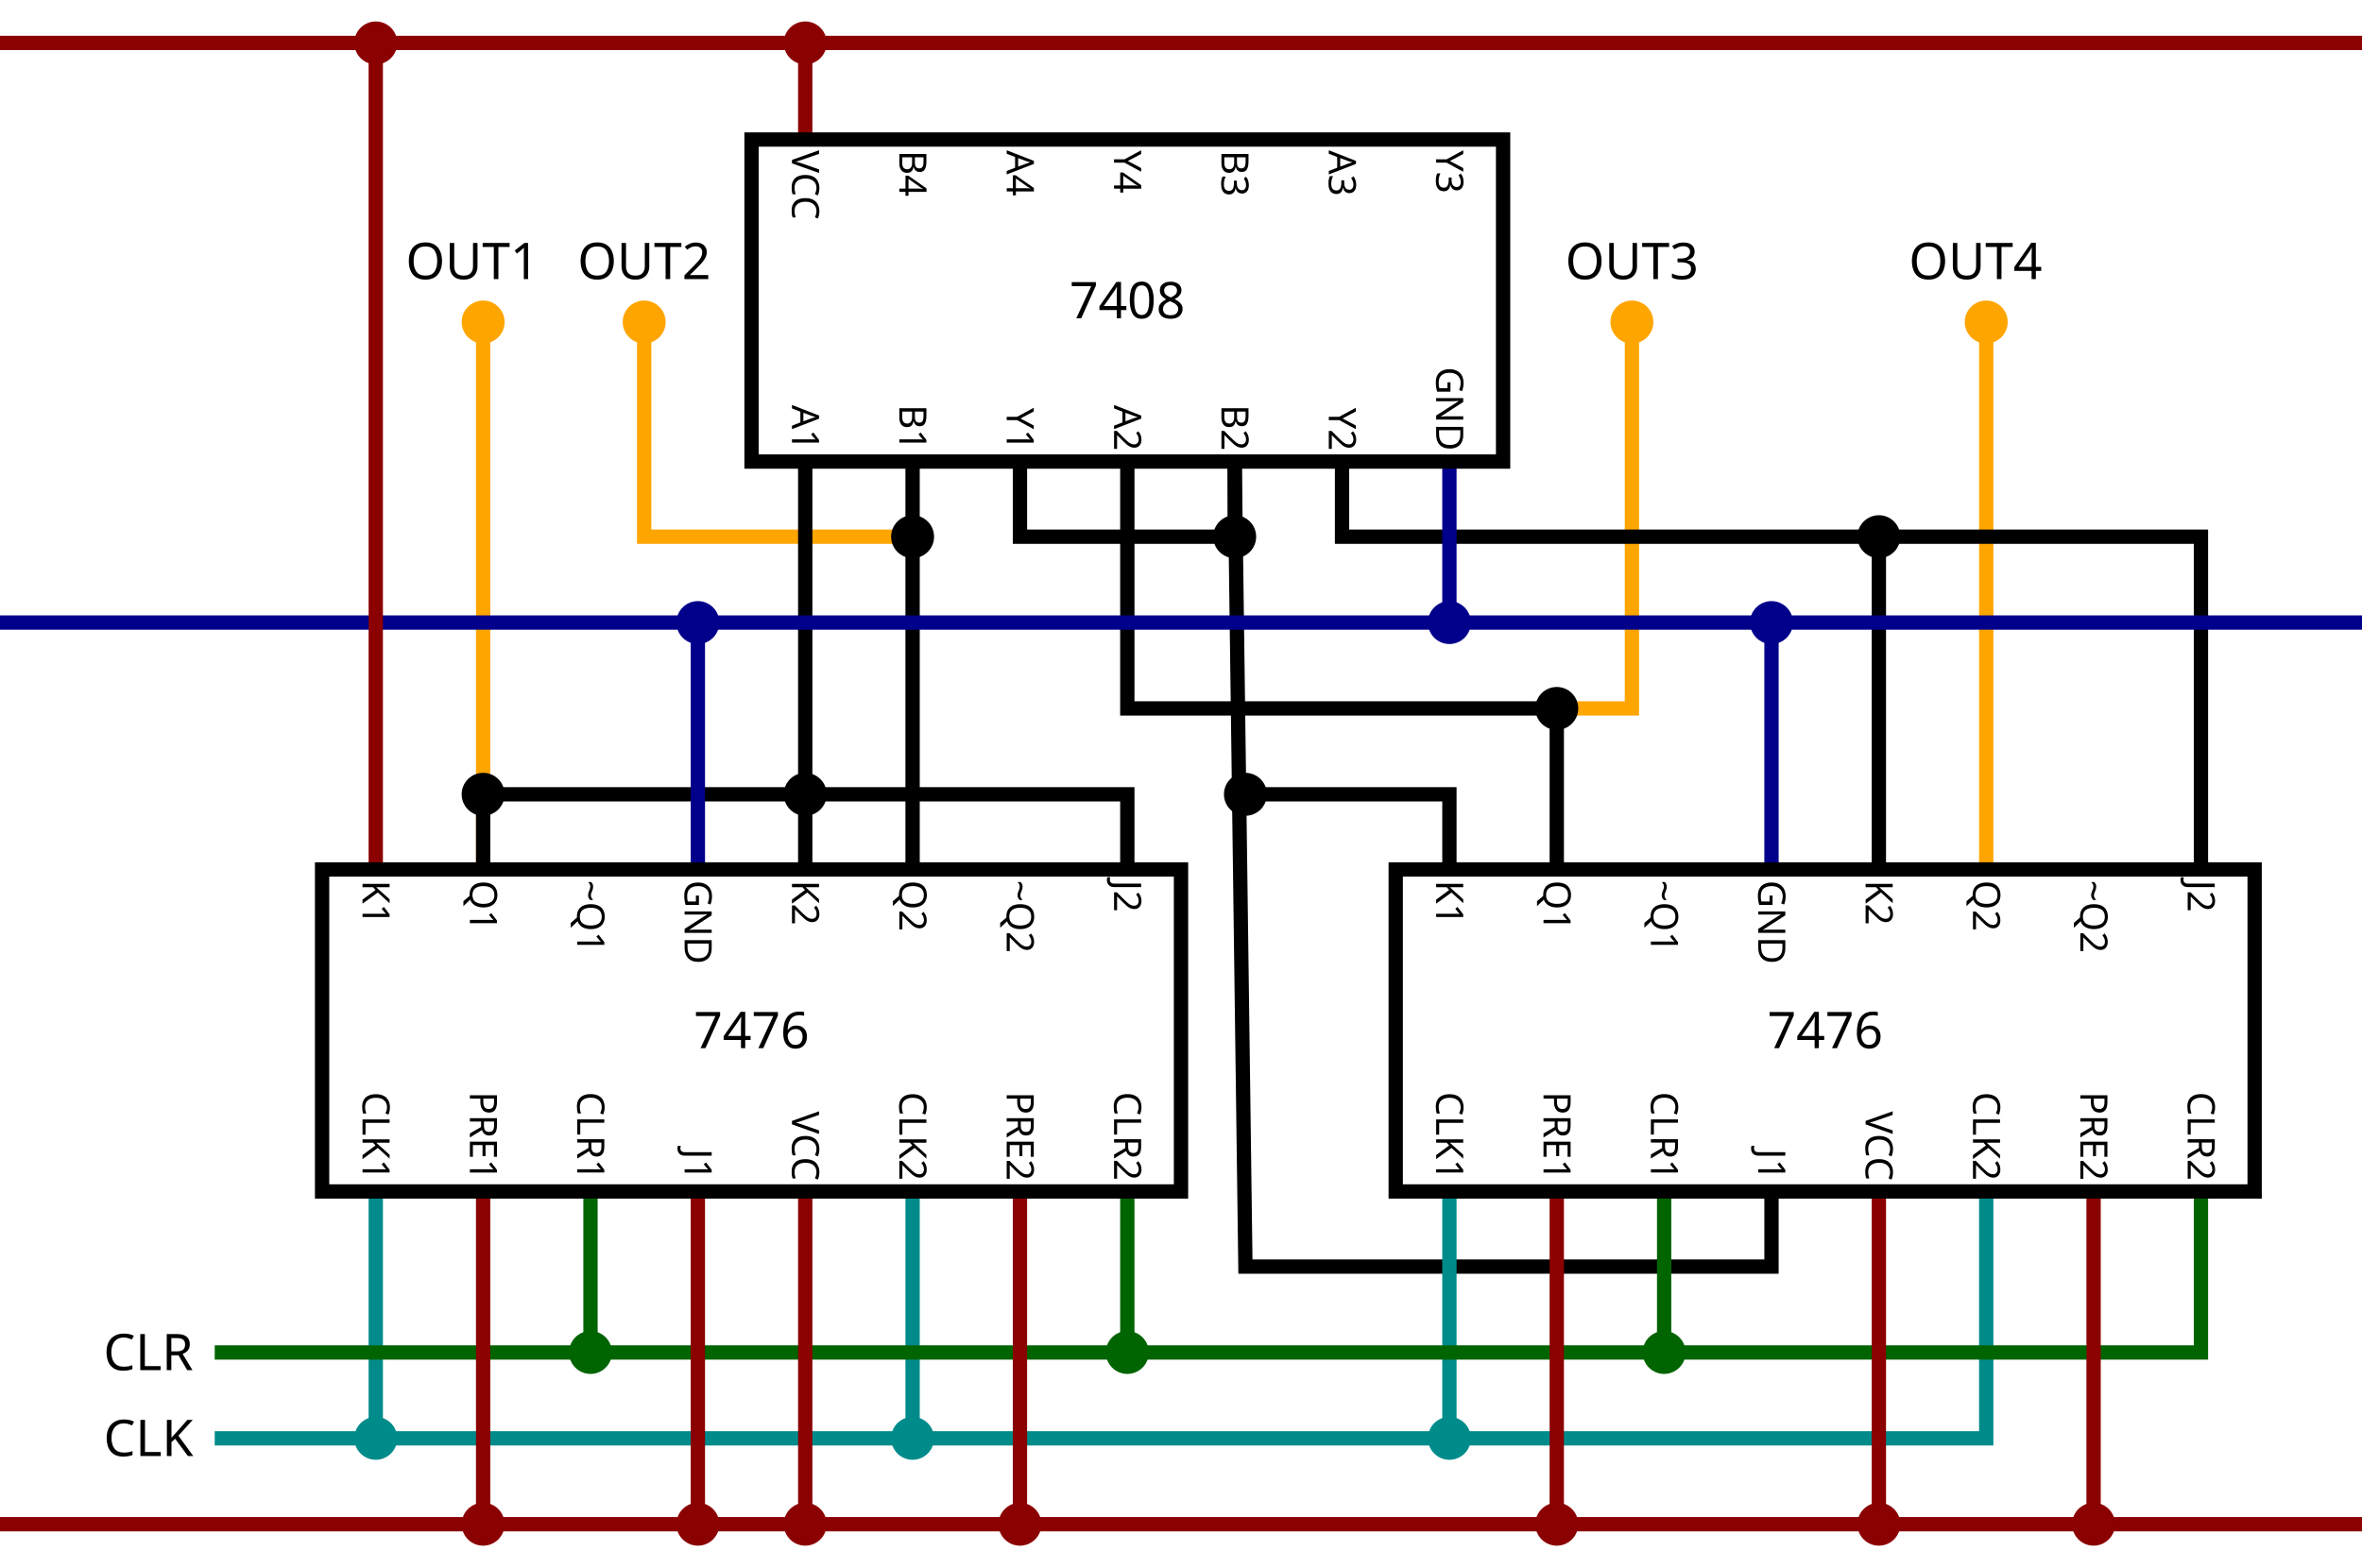
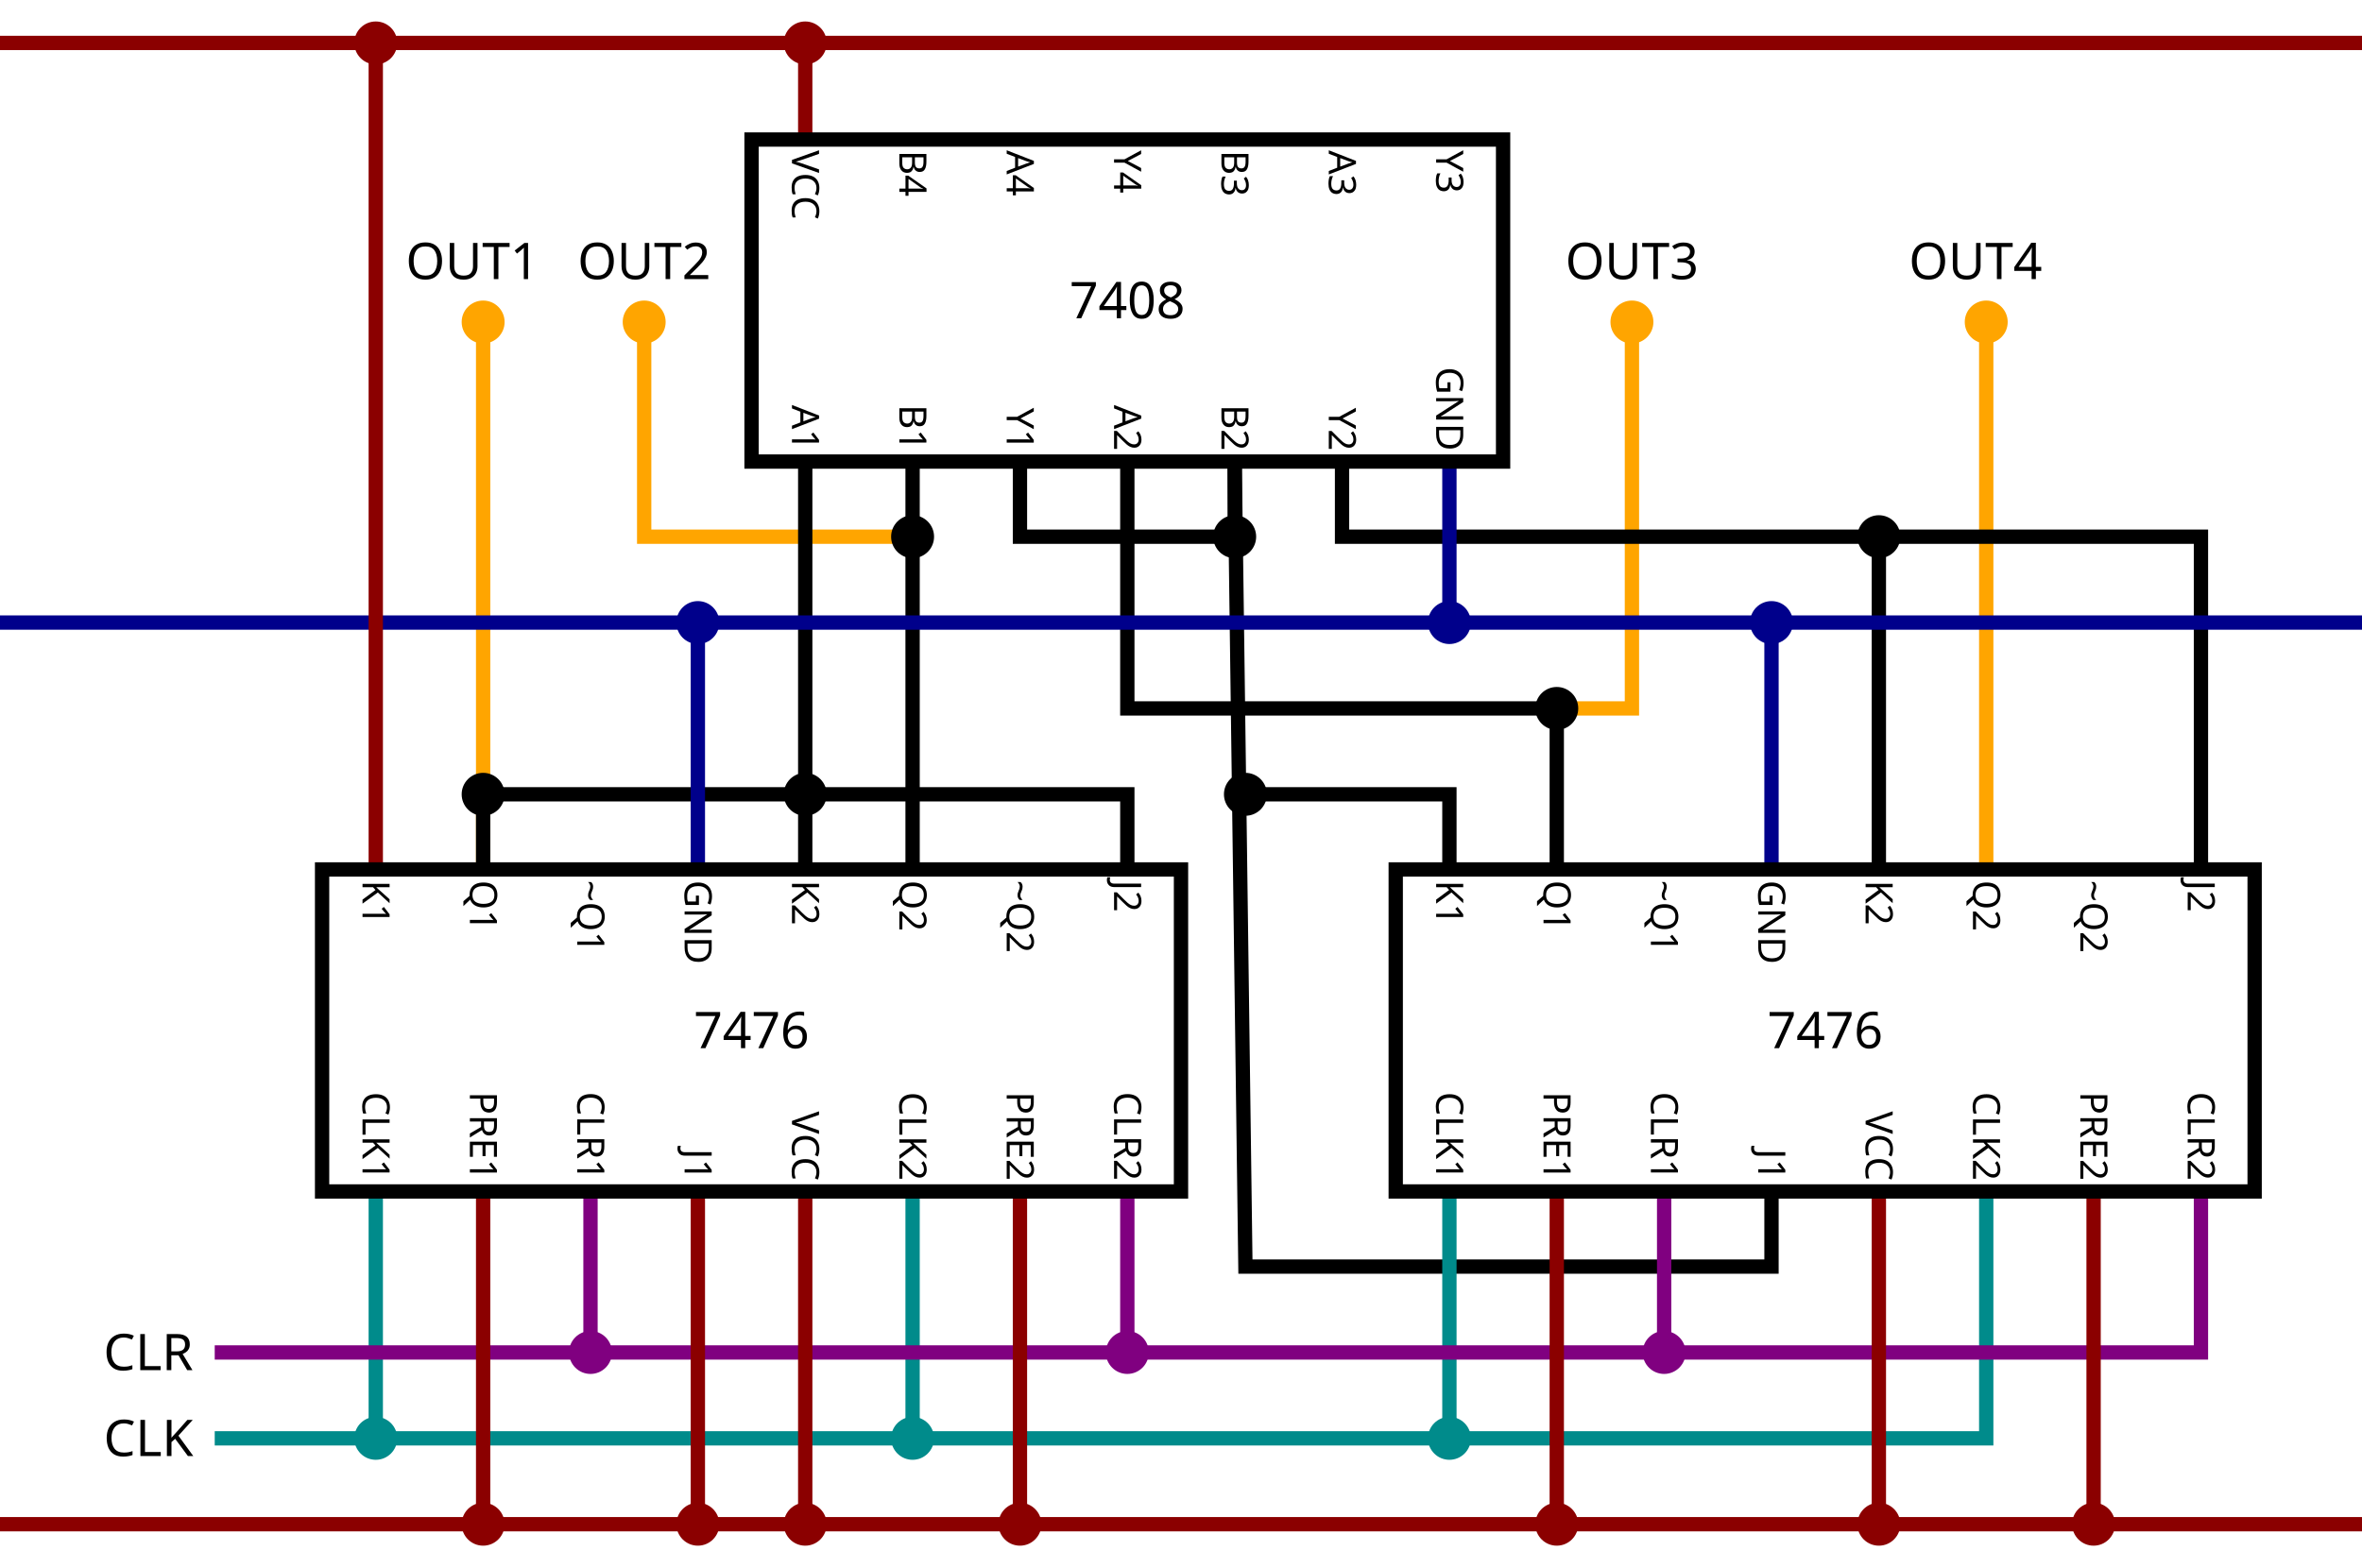
<svg xmlns="http://www.w3.org/2000/svg" xmlns:xlink="http://www.w3.org/1999/xlink" version="1.2" width="330mm" height="219mm" viewBox="0 0 330 219" stroke="none" fill="#000000" stroke-width="0.3" font-size="3.88">
-   <g stroke-width="2" stroke="#000000" id="img-3a02913d-1">
-     <g stroke-width="0" font-family="Helvetica-Bold" font-size="7.06" id="img-3a02913d-2">
+   <g stroke-width="2" stroke="#000000" id="img-a1551e5e-1">
+     <g stroke-width="0" font-family="Helvetica-Bold" font-size="7.06" id="img-a1551e5e-2">
      <text x="276" y="39" text-anchor="middle">OUT4</text>
      <text x="228" y="39" text-anchor="middle">OUT3</text>
      <text x="90" y="39" text-anchor="middle">OUT2</text>
      <text x="66" y="39" text-anchor="middle">OUT1</text>
      <text x="27" y="201" text-anchor="end" dy="0.35em">CLK</text>
      <text x="27" y="189" text-anchor="end" dy="0.35em">CLR</text>
    </g>
-     <g stroke="#FFA500" id="img-3a02913d-3">
+     <g stroke="#FFA500" id="img-a1551e5e-3">
      <path fill="none" d="M277.5,121.5 L 277.5 45" />
      <path fill="none" d="M217.5,99 L 228 99 228 45" />
      <path fill="none" d="M127.5,75 L 90 75 90 45" />
      <path fill="none" d="M67.5,121.5 L 67.5 45" />
-       <g stroke-width="0" fill="#000000" id="img-3a02913d-4">
-         <use xlink:href="#img-3a02913d-5" x="67.5" y="111" />
-         <use xlink:href="#img-3a02913d-6" x="217.5" y="99" />
-         <use xlink:href="#img-3a02913d-7" x="127.5" y="75" />
-       </g>
-       <g stroke-width="0" fill="#FFA500" id="img-3a02913d-8">
-         <use xlink:href="#img-3a02913d-9" x="277.5" y="45" />
-         <use xlink:href="#img-3a02913d-10" x="228" y="45" />
-         <use xlink:href="#img-3a02913d-11" x="90" y="45" />
-         <use xlink:href="#img-3a02913d-12" x="67.5" y="45" />
-       </g>
-     </g>
-     <g stroke="#000000" id="img-3a02913d-13">
+       <g stroke-width="0" fill="#000000" id="img-a1551e5e-4">
+         <use xlink:href="#img-a1551e5e-5" x="67.5" y="111" />
+         <use xlink:href="#img-a1551e5e-6" x="217.5" y="99" />
+         <use xlink:href="#img-a1551e5e-7" x="127.5" y="75" />
+       </g>
+       <g stroke-width="0" fill="#FFA500" id="img-a1551e5e-8">
+         <use xlink:href="#img-a1551e5e-9" x="277.5" y="45" />
+         <use xlink:href="#img-a1551e5e-10" x="228" y="45" />
+         <use xlink:href="#img-a1551e5e-11" x="90" y="45" />
+         <use xlink:href="#img-a1551e5e-12" x="67.5" y="45" />
+       </g>
+     </g>
+     <g stroke="#000000" id="img-a1551e5e-13">
      <path fill="none" d="M262.5,121.5 L 262.5 75" />
      <path fill="none" d="M187.5,64.5 L 187.5 75 307.5 75 307.5 121.5" />
      <path fill="none" d="M157.5,64.5 L 157.5 99 217.5 99 217.5 121.5" />
-       <g stroke-width="0" fill="#000000" id="img-3a02913d-14">
-         <use xlink:href="#img-3a02913d-15" x="262.5" y="75" />
-       </g>
-     </g>
-     <g stroke="#000000" id="img-3a02913d-16">
+       <g stroke-width="0" fill="#000000" id="img-a1551e5e-14">
+         <use xlink:href="#img-a1551e5e-15" x="262.5" y="75" />
+       </g>
+     </g>
+     <g stroke="#000000" id="img-a1551e5e-16">
      <path fill="none" d="M174,111 L 202.5 111 202.5 121.5" />
      <path fill="none" d="M172.5,64.5 L 174 177 247.5 177 247.5 166.5" />
      <path fill="none" d="M142.5,64.5 L 142.5 75 172.5 75 172.5 64.5" />
-       <g stroke-width="0" fill="#000000" id="img-3a02913d-17">
-         <use xlink:href="#img-3a02913d-18" x="174" y="111" />
-         <use xlink:href="#img-3a02913d-19" x="172.5" y="75" />
-       </g>
-     </g>
-     <g stroke="#000000" id="img-3a02913d-20">
+       <g stroke-width="0" fill="#000000" id="img-a1551e5e-17">
+         <use xlink:href="#img-a1551e5e-18" x="174" y="111" />
+         <use xlink:href="#img-a1551e5e-19" x="172.5" y="75" />
+       </g>
+     </g>
+     <g stroke="#000000" id="img-a1551e5e-20">
      <path fill="none" d="M127.5,121.5 L 127.5 64.5" />
      <path fill="none" d="M112.5,121.5 L 112.5 64.5" />
      <path fill="none" d="M67.5,121.5 L 67.5 111 157.5 111 157.5 121.5" />
-       <g stroke-width="0" fill="#000000" id="img-3a02913d-21">
-         <use xlink:href="#img-3a02913d-22" x="112.5" y="111" />
-       </g>
-     </g>
-     <g stroke="#008B8B" id="img-3a02913d-23">
+       <g stroke-width="0" fill="#000000" id="img-a1551e5e-21">
+         <use xlink:href="#img-a1551e5e-22" x="112.5" y="111" />
+       </g>
+     </g>
+     <g stroke="#008B8B" id="img-a1551e5e-23">
      <path fill="none" d="M277.5,166.5 L 277.5 201 30 201" />
      <path fill="none" d="M202.5,166.5 L 202.5 201" />
      <path fill="none" d="M127.5,166.5 L 127.5 201" />
      <path fill="none" d="M52.5,166.5 L 52.5 201" />
-       <g stroke-width="0" fill="#008B8B" id="img-3a02913d-24">
-         <use xlink:href="#img-3a02913d-25" x="202.5" y="201" />
-         <use xlink:href="#img-3a02913d-26" x="127.5" y="201" />
-         <use xlink:href="#img-3a02913d-27" x="52.5" y="201" />
-       </g>
-     </g>
-     <g stroke="#006400" id="img-3a02913d-28">
+       <g stroke-width="0" fill="#008B8B" id="img-a1551e5e-24">
+         <use xlink:href="#img-a1551e5e-25" x="202.5" y="201" />
+         <use xlink:href="#img-a1551e5e-26" x="127.5" y="201" />
+         <use xlink:href="#img-a1551e5e-27" x="52.5" y="201" />
+       </g>
+     </g>
+     <g stroke="#800080" id="img-a1551e5e-28">
      <path fill="none" d="M307.5,166.5 L 307.5 189 30 189" />
      <path fill="none" d="M232.5,166.5 L 232.5 189" />
      <path fill="none" d="M157.5,166.5 L 157.5 189" />
      <path fill="none" d="M82.5,166.5 L 82.5 189" />
-       <g stroke-width="0" fill="#006400" id="img-3a02913d-29">
-         <use xlink:href="#img-3a02913d-30" x="232.5" y="189" />
-         <use xlink:href="#img-3a02913d-31" x="157.5" y="189" />
-         <use xlink:href="#img-3a02913d-32" x="82.5" y="189" />
-       </g>
-     </g>
-     <g stroke="#00008B" id="img-3a02913d-33">
+       <g stroke-width="0" fill="#800080" id="img-a1551e5e-29">
+         <use xlink:href="#img-a1551e5e-30" x="232.5" y="189" />
+         <use xlink:href="#img-a1551e5e-31" x="157.5" y="189" />
+         <use xlink:href="#img-a1551e5e-32" x="82.5" y="189" />
+       </g>
+     </g>
+     <g stroke="#00008B" id="img-a1551e5e-33">
      <path fill="none" d="M202.5,64.5 L 202.5 87" />
      <path fill="none" d="M247.5,121.5 L 247.5 87" />
      <path fill="none" d="M97.5,121.5 L 97.5 87" />
      <path fill="none" d="M0,87 L 330 87" />
-       <g stroke-width="0" fill="#00008B" id="img-3a02913d-34">
-         <use xlink:href="#img-3a02913d-35" x="202.5" y="87" />
-         <use xlink:href="#img-3a02913d-36" x="247.5" y="87" />
-         <use xlink:href="#img-3a02913d-37" x="97.5" y="87" />
-       </g>
-     </g>
-     <g stroke="#8B0000" id="img-3a02913d-38">
+       <g stroke-width="0" fill="#00008B" id="img-a1551e5e-34">
+         <use xlink:href="#img-a1551e5e-35" x="202.5" y="87" />
+         <use xlink:href="#img-a1551e5e-36" x="247.5" y="87" />
+         <use xlink:href="#img-a1551e5e-37" x="97.5" y="87" />
+       </g>
+     </g>
+     <g stroke="#8B0000" id="img-a1551e5e-38">
      <path fill="none" d="M52.5,121.5 L 52.5 6" />
      <path fill="none" d="M97.5,166.5 L 97.5 213" />
      <path fill="none" d="M292.5,166.5 L 292.5 213" />
      <path fill="none" d="M217.5,166.5 L 217.5 213" />
      <path fill="none" d="M142.5,166.5 L 142.5 213" />
      <path fill="none" d="M67.5,166.5 L 67.5 213" />
      <path fill="none" d="M112.5,166.5 L 112.5 213" />
      <path fill="none" d="M262.5,166.5 L 262.5 213" />
      <path fill="none" d="M0,213 L 330 213" />
      <path fill="none" d="M112.5,19.5 L 112.5 6" />
      <path fill="none" d="M0,6 L 330 6" />
-       <g stroke-width="0" fill="#8B0000" id="img-3a02913d-39">
-         <use xlink:href="#img-3a02913d-40" x="52.5" y="6" />
-         <use xlink:href="#img-3a02913d-41" x="97.5" y="213" />
-         <use xlink:href="#img-3a02913d-42" x="292.5" y="213" />
-         <use xlink:href="#img-3a02913d-43" x="217.5" y="213" />
-         <use xlink:href="#img-3a02913d-44" x="142.5" y="213" />
-         <use xlink:href="#img-3a02913d-45" x="67.5" y="213" />
-         <use xlink:href="#img-3a02913d-46" x="112.5" y="6" />
-         <use xlink:href="#img-3a02913d-47" x="262.5" y="213" />
-         <use xlink:href="#img-3a02913d-48" x="112.5" y="213" />
-       </g>
-     </g>
-     <g fill="#000000" fill-opacity="0.000" id="img-3a02913d-49">
+       <g stroke-width="0" fill="#8B0000" id="img-a1551e5e-39">
+         <use xlink:href="#img-a1551e5e-40" x="52.5" y="6" />
+         <use xlink:href="#img-a1551e5e-41" x="97.5" y="213" />
+         <use xlink:href="#img-a1551e5e-42" x="292.5" y="213" />
+         <use xlink:href="#img-a1551e5e-43" x="217.5" y="213" />
+         <use xlink:href="#img-a1551e5e-44" x="142.5" y="213" />
+         <use xlink:href="#img-a1551e5e-45" x="67.5" y="213" />
+         <use xlink:href="#img-a1551e5e-46" x="112.5" y="6" />
+         <use xlink:href="#img-a1551e5e-47" x="262.5" y="213" />
+         <use xlink:href="#img-a1551e5e-48" x="112.5" y="213" />
+       </g>
+     </g>
+     <g fill="#000000" fill-opacity="0.000" id="img-a1551e5e-49">
      <rect x="105" y="19.5" width="105" height="45" />
    </g>
-     <g fill="#000000" font-family="Helvetica-Bold" font-size="7.06" stroke-width="0" id="img-3a02913d-50">
+     <g fill="#000000" font-family="Helvetica-Bold" font-size="7.06" stroke-width="0" id="img-a1551e5e-50">
      <text x="157.5" y="42" text-anchor="middle" dy="0.35em">7408</text>
    </g>
-     <g fill="#000000" font-family="Helvetica-Bold" font-size="5.29" stroke-width="0" id="img-3a02913d-51">
+     <g fill="#000000" font-family="Helvetica-Bold" font-size="5.29" stroke-width="0" id="img-a1551e5e-51">
      <text x="202.5" y="63" text-anchor="end" dy="0.35em" transform="rotate(90, 202.5, 63)">GND</text>
      <text x="187.5" y="63" text-anchor="end" dy="0.35em" transform="rotate(90, 187.5, 63)">Y2</text>
      <text x="172.5" y="63" text-anchor="end" dy="0.35em" transform="rotate(90, 172.5, 63)">B2</text>
      <text x="157.5" y="63" text-anchor="end" dy="0.35em" transform="rotate(90, 157.5, 63)">A2</text>
      <text x="142.5" y="63" text-anchor="end" dy="0.35em" transform="rotate(90, 142.5, 63)">Y1</text>
      <text x="127.5" y="63" text-anchor="end" dy="0.35em" transform="rotate(90, 127.5, 63)">B1</text>
      <text x="112.5" y="63" text-anchor="end" dy="0.35em" transform="rotate(90, 112.5, 63)">A1</text>
      <text x="202.5" y="21" dy="0.35em" transform="rotate(90, 202.5, 21)">Y3</text>
      <text x="187.5" y="21" dy="0.35em" transform="rotate(90, 187.5, 21)">A3</text>
      <text x="172.5" y="21" dy="0.35em" transform="rotate(90, 172.5, 21)">B3</text>
      <text x="157.5" y="21" dy="0.35em" transform="rotate(90, 157.5, 21)">Y4</text>
      <text x="142.5" y="21" dy="0.35em" transform="rotate(90, 142.5, 21)">A4</text>
      <text x="127.5" y="21" dy="0.35em" transform="rotate(90, 127.5, 21)">B4</text>
      <text x="112.5" y="21" dy="0.35em" transform="rotate(90, 112.5, 21)">VCC</text>
    </g>
-     <g fill="#000000" fill-opacity="0.000" id="img-3a02913d-52">
+     <g fill="#000000" fill-opacity="0.000" id="img-a1551e5e-52">
      <rect x="195" y="121.5" width="120" height="45" />
    </g>
-     <g fill="#000000" font-family="Helvetica-Bold" font-size="7.06" stroke-width="0" id="img-3a02913d-53">
+     <g fill="#000000" font-family="Helvetica-Bold" font-size="7.06" stroke-width="0" id="img-a1551e5e-53">
      <text x="255" y="144" text-anchor="middle" dy="0.35em">7476</text>
    </g>
-     <g fill="#000000" font-family="Helvetica-Bold" font-size="5.29" stroke-width="0" id="img-3a02913d-54">
+     <g fill="#000000" font-family="Helvetica-Bold" font-size="5.29" stroke-width="0" id="img-a1551e5e-54">
      <text x="307.5" y="165" text-anchor="end" dy="0.35em" transform="rotate(90, 307.5, 165)">CLR2</text>
      <text x="292.5" y="165" text-anchor="end" dy="0.35em" transform="rotate(90, 292.5, 165)">PRE2</text>
      <text x="277.5" y="165" text-anchor="end" dy="0.35em" transform="rotate(90, 277.5, 165)">CLK2</text>
      <text x="262.5" y="165" text-anchor="end" dy="0.35em" transform="rotate(90, 262.5, 165)">VCC</text>
      <text x="247.5" y="165" text-anchor="end" dy="0.35em" transform="rotate(90, 247.5, 165)">J1</text>
      <text x="232.5" y="165" text-anchor="end" dy="0.35em" transform="rotate(90, 232.5, 165)">CLR1</text>
      <text x="217.5" y="165" text-anchor="end" dy="0.35em" transform="rotate(90, 217.5, 165)">PRE1</text>
      <text x="202.5" y="165" text-anchor="end" dy="0.35em" transform="rotate(90, 202.5, 165)">CLK1</text>
      <text x="307.5" y="123" dy="0.35em" transform="rotate(90, 307.5, 123)">J2</text>
      <text x="292.5" y="123" dy="0.35em" transform="rotate(90, 292.5, 123)">~Q2</text>
      <text x="277.5" y="123" dy="0.35em" transform="rotate(90, 277.5, 123)">Q2</text>
      <text x="262.5" y="123" dy="0.35em" transform="rotate(90, 262.5, 123)">K2</text>
      <text x="247.5" y="123" dy="0.35em" transform="rotate(90, 247.5, 123)">GND</text>
      <text x="232.5" y="123" dy="0.35em" transform="rotate(90, 232.5, 123)">~Q1</text>
      <text x="217.5" y="123" dy="0.35em" transform="rotate(90, 217.5, 123)">Q1</text>
      <text x="202.5" y="123" dy="0.35em" transform="rotate(90, 202.5, 123)">K1</text>
    </g>
-     <g fill="#000000" fill-opacity="0.000" id="img-3a02913d-55">
+     <g fill="#000000" fill-opacity="0.000" id="img-a1551e5e-55">
      <rect x="45" y="121.5" width="120" height="45" />
    </g>
-     <g fill="#000000" font-family="Helvetica-Bold" font-size="7.06" stroke-width="0" id="img-3a02913d-56">
+     <g fill="#000000" font-family="Helvetica-Bold" font-size="7.06" stroke-width="0" id="img-a1551e5e-56">
      <text x="105" y="144" text-anchor="middle" dy="0.35em">7476</text>
    </g>
-     <g fill="#000000" font-family="Helvetica-Bold" font-size="5.29" stroke-width="0" id="img-3a02913d-57">
+     <g fill="#000000" font-family="Helvetica-Bold" font-size="5.29" stroke-width="0" id="img-a1551e5e-57">
      <text x="157.5" y="165" text-anchor="end" dy="0.35em" transform="rotate(90, 157.5, 165)">CLR2</text>
      <text x="142.5" y="165" text-anchor="end" dy="0.35em" transform="rotate(90, 142.5, 165)">PRE2</text>
      <text x="127.5" y="165" text-anchor="end" dy="0.35em" transform="rotate(90, 127.5, 165)">CLK2</text>
      <text x="112.5" y="165" text-anchor="end" dy="0.35em" transform="rotate(90, 112.5, 165)">VCC</text>
      <text x="97.5" y="165" text-anchor="end" dy="0.35em" transform="rotate(90, 97.5, 165)">J1</text>
      <text x="82.5" y="165" text-anchor="end" dy="0.35em" transform="rotate(90, 82.5, 165)">CLR1</text>
      <text x="67.5" y="165" text-anchor="end" dy="0.35em" transform="rotate(90, 67.5, 165)">PRE1</text>
      <text x="52.5" y="165" text-anchor="end" dy="0.35em" transform="rotate(90, 52.5, 165)">CLK1</text>
      <text x="157.5" y="123" dy="0.35em" transform="rotate(90, 157.5, 123)">J2</text>
      <text x="142.5" y="123" dy="0.35em" transform="rotate(90, 142.5, 123)">~Q2</text>
      <text x="127.5" y="123" dy="0.35em" transform="rotate(90, 127.5, 123)">Q2</text>
      <text x="112.5" y="123" dy="0.35em" transform="rotate(90, 112.5, 123)">K2</text>
      <text x="97.5" y="123" dy="0.35em" transform="rotate(90, 97.5, 123)">GND</text>
      <text x="82.5" y="123" dy="0.35em" transform="rotate(90, 82.5, 123)">~Q1</text>
      <text x="67.5" y="123" dy="0.35em" transform="rotate(90, 67.5, 123)">Q1</text>
      <text x="52.5" y="123" dy="0.35em" transform="rotate(90, 52.5, 123)">K1</text>
    </g>
  </g>
  <defs>
-     <g id="img-3a02913d-5">
-       <circle cx="0" cy="0" r="3" />
-     </g>
-     <g id="img-3a02913d-6">
-       <circle cx="0" cy="0" r="3" />
-     </g>
-     <g id="img-3a02913d-7">
-       <circle cx="0" cy="0" r="3" />
-     </g>
-     <g id="img-3a02913d-9">
-       <circle cx="0" cy="0" r="3" />
-     </g>
-     <g id="img-3a02913d-10">
-       <circle cx="0" cy="0" r="3" />
-     </g>
-     <g id="img-3a02913d-11">
-       <circle cx="0" cy="0" r="3" />
-     </g>
-     <g id="img-3a02913d-12">
-       <circle cx="0" cy="0" r="3" />
-     </g>
-     <g id="img-3a02913d-15">
-       <circle cx="0" cy="0" r="3" />
-     </g>
-     <g id="img-3a02913d-18">
-       <circle cx="0" cy="0" r="3" />
-     </g>
-     <g id="img-3a02913d-19">
-       <circle cx="0" cy="0" r="3" />
-     </g>
-     <g id="img-3a02913d-22">
-       <circle cx="0" cy="0" r="3" />
-     </g>
-     <g id="img-3a02913d-25">
-       <circle cx="0" cy="0" r="3" />
-     </g>
-     <g id="img-3a02913d-26">
-       <circle cx="0" cy="0" r="3" />
-     </g>
-     <g id="img-3a02913d-27">
-       <circle cx="0" cy="0" r="3" />
-     </g>
-     <g id="img-3a02913d-30">
-       <circle cx="0" cy="0" r="3" />
-     </g>
-     <g id="img-3a02913d-31">
-       <circle cx="0" cy="0" r="3" />
-     </g>
-     <g id="img-3a02913d-32">
-       <circle cx="0" cy="0" r="3" />
-     </g>
-     <g id="img-3a02913d-35">
-       <circle cx="0" cy="0" r="3" />
-     </g>
-     <g id="img-3a02913d-36">
-       <circle cx="0" cy="0" r="3" />
-     </g>
-     <g id="img-3a02913d-37">
-       <circle cx="0" cy="0" r="3" />
-     </g>
-     <g id="img-3a02913d-40">
-       <circle cx="0" cy="0" r="3" />
-     </g>
-     <g id="img-3a02913d-41">
-       <circle cx="0" cy="0" r="3" />
-     </g>
-     <g id="img-3a02913d-42">
-       <circle cx="0" cy="0" r="3" />
-     </g>
-     <g id="img-3a02913d-43">
-       <circle cx="0" cy="0" r="3" />
-     </g>
-     <g id="img-3a02913d-44">
-       <circle cx="0" cy="0" r="3" />
-     </g>
-     <g id="img-3a02913d-45">
-       <circle cx="0" cy="0" r="3" />
-     </g>
-     <g id="img-3a02913d-46">
-       <circle cx="0" cy="0" r="3" />
-     </g>
-     <g id="img-3a02913d-47">
-       <circle cx="0" cy="0" r="3" />
-     </g>
-     <g id="img-3a02913d-48">
+     <g id="img-a1551e5e-5">
+       <circle cx="0" cy="0" r="3" />
+     </g>
+     <g id="img-a1551e5e-6">
+       <circle cx="0" cy="0" r="3" />
+     </g>
+     <g id="img-a1551e5e-7">
+       <circle cx="0" cy="0" r="3" />
+     </g>
+     <g id="img-a1551e5e-9">
+       <circle cx="0" cy="0" r="3" />
+     </g>
+     <g id="img-a1551e5e-10">
+       <circle cx="0" cy="0" r="3" />
+     </g>
+     <g id="img-a1551e5e-11">
+       <circle cx="0" cy="0" r="3" />
+     </g>
+     <g id="img-a1551e5e-12">
+       <circle cx="0" cy="0" r="3" />
+     </g>
+     <g id="img-a1551e5e-15">
+       <circle cx="0" cy="0" r="3" />
+     </g>
+     <g id="img-a1551e5e-18">
+       <circle cx="0" cy="0" r="3" />
+     </g>
+     <g id="img-a1551e5e-19">
+       <circle cx="0" cy="0" r="3" />
+     </g>
+     <g id="img-a1551e5e-22">
+       <circle cx="0" cy="0" r="3" />
+     </g>
+     <g id="img-a1551e5e-25">
+       <circle cx="0" cy="0" r="3" />
+     </g>
+     <g id="img-a1551e5e-26">
+       <circle cx="0" cy="0" r="3" />
+     </g>
+     <g id="img-a1551e5e-27">
+       <circle cx="0" cy="0" r="3" />
+     </g>
+     <g id="img-a1551e5e-30">
+       <circle cx="0" cy="0" r="3" />
+     </g>
+     <g id="img-a1551e5e-31">
+       <circle cx="0" cy="0" r="3" />
+     </g>
+     <g id="img-a1551e5e-32">
+       <circle cx="0" cy="0" r="3" />
+     </g>
+     <g id="img-a1551e5e-35">
+       <circle cx="0" cy="0" r="3" />
+     </g>
+     <g id="img-a1551e5e-36">
+       <circle cx="0" cy="0" r="3" />
+     </g>
+     <g id="img-a1551e5e-37">
+       <circle cx="0" cy="0" r="3" />
+     </g>
+     <g id="img-a1551e5e-40">
+       <circle cx="0" cy="0" r="3" />
+     </g>
+     <g id="img-a1551e5e-41">
+       <circle cx="0" cy="0" r="3" />
+     </g>
+     <g id="img-a1551e5e-42">
+       <circle cx="0" cy="0" r="3" />
+     </g>
+     <g id="img-a1551e5e-43">
+       <circle cx="0" cy="0" r="3" />
+     </g>
+     <g id="img-a1551e5e-44">
+       <circle cx="0" cy="0" r="3" />
+     </g>
+     <g id="img-a1551e5e-45">
+       <circle cx="0" cy="0" r="3" />
+     </g>
+     <g id="img-a1551e5e-46">
+       <circle cx="0" cy="0" r="3" />
+     </g>
+     <g id="img-a1551e5e-47">
+       <circle cx="0" cy="0" r="3" />
+     </g>
+     <g id="img-a1551e5e-48">
      <circle cx="0" cy="0" r="3" />
    </g>
  </defs>
</svg>
